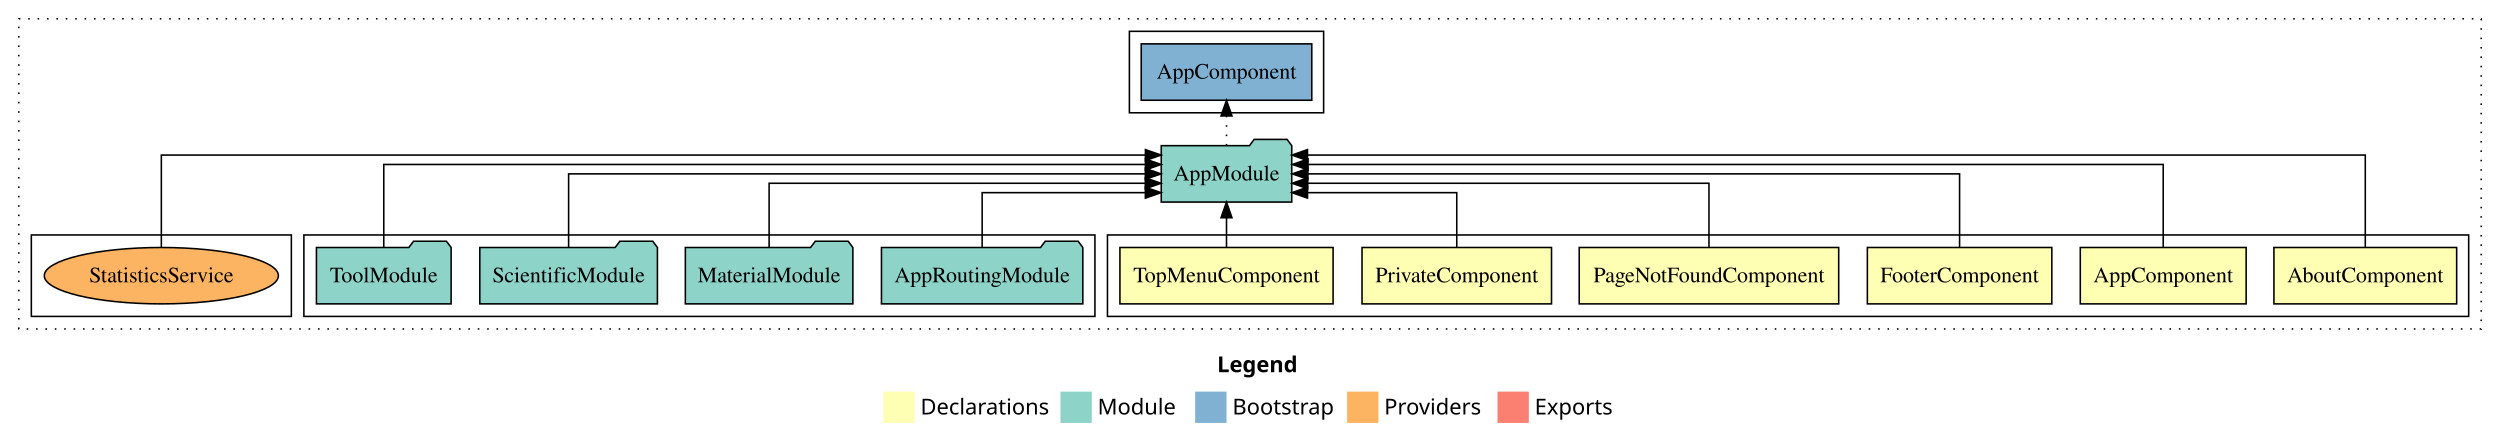
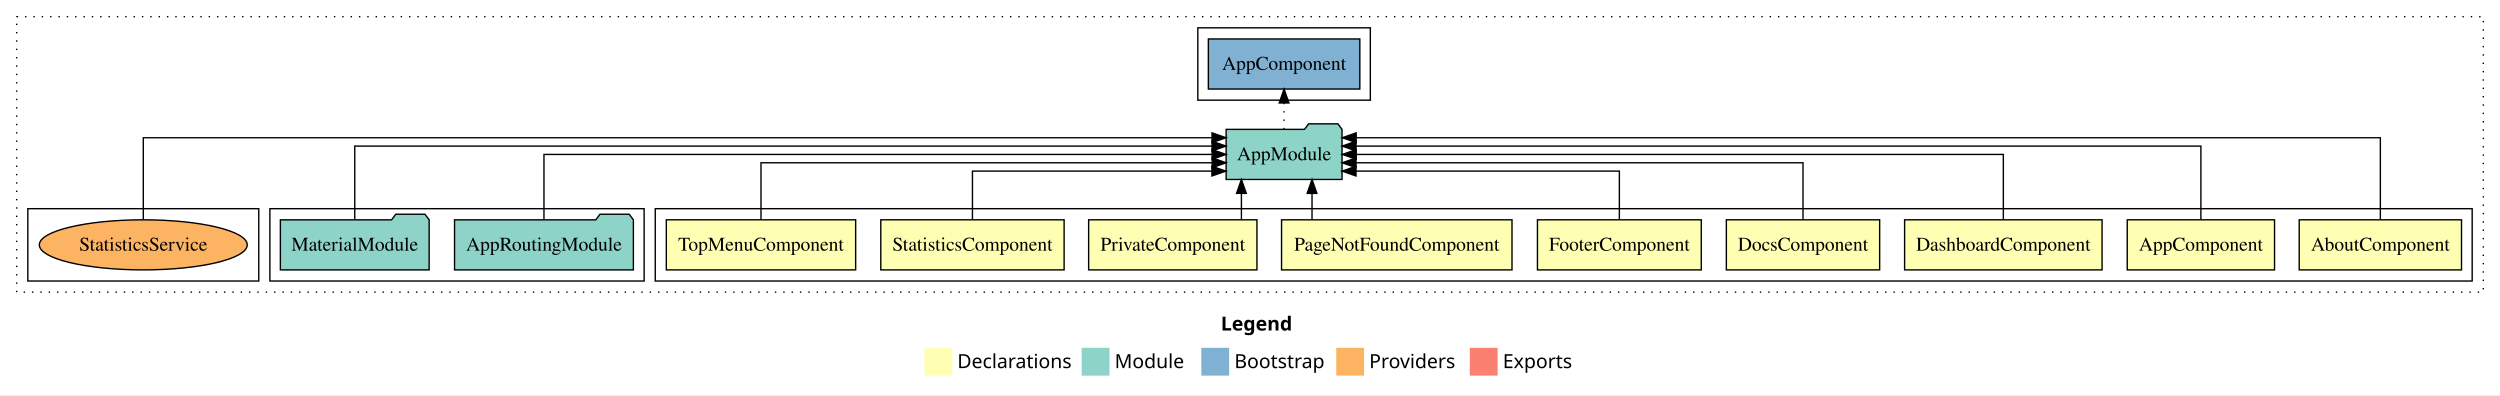
- <svg xmlns="http://www.w3.org/2000/svg" width="1596pt" height="284pt" viewBox="0.00 0.00 1596.00 284.00">
+ <svg xmlns="http://www.w3.org/2000/svg" width="1797pt" height="284pt" viewBox="0.00 0.00 1797.00 284.00">
  <g id="graph0" class="graph" transform="scale(1 1) rotate(0) translate(4 280)">
-     <polygon fill="#ffffff" stroke="transparent" points="-4,4 -4,-280 1592,-280 1592,4 -4,4" />
-     <text text-anchor="start" x="773.009" y="-42.4" font-family="sans-serif" font-weight="bold" font-size="14.00" fill="#000000">Legend</text>
-     <polygon fill="#ffffb3" stroke="transparent" points="560,-10 560,-30 580,-30 580,-10 560,-10" />
-     <text text-anchor="start" x="583.629" y="-15.4" font-family="sans-serif" font-size="14.00" fill="#000000">  Declarations</text>
-     <polygon fill="#8dd3c7" stroke="transparent" points="673,-10 673,-30 693,-30 693,-10 673,-10" />
-     <text text-anchor="start" x="696.725" y="-15.4" font-family="sans-serif" font-size="14.00" fill="#000000">  Module</text>
-     <polygon fill="#80b1d3" stroke="transparent" points="759,-10 759,-30 779,-30 779,-10 759,-10" />
-     <text text-anchor="start" x="782.781" y="-15.4" font-family="sans-serif" font-size="14.00" fill="#000000">  Bootstrap</text>
-     <polygon fill="#fdb462" stroke="transparent" points="856,-10 856,-30 876,-30 876,-10 856,-10" />
-     <text text-anchor="start" x="879.673" y="-15.4" font-family="sans-serif" font-size="14.00" fill="#000000">  Providers</text>
-     <polygon fill="#fb8072" stroke="transparent" points="952,-10 952,-30 972,-30 972,-10 952,-10" />
-     <text text-anchor="start" x="975.726" y="-15.4" font-family="sans-serif" font-size="14.00" fill="#000000">  Exports</text>
+     <polygon fill="#ffffff" stroke="transparent" points="-4,4 -4,-280 1793,-280 1793,4 -4,4" />
+     <text text-anchor="start" x="873.509" y="-42.4" font-family="sans-serif" font-weight="bold" font-size="14.00" fill="#000000">Legend</text>
+     <polygon fill="#ffffb3" stroke="transparent" points="660.5,-10 660.5,-30 680.5,-30 680.5,-10 660.5,-10" />
+     <text text-anchor="start" x="684.129" y="-15.4" font-family="sans-serif" font-size="14.00" fill="#000000">  Declarations</text>
+     <polygon fill="#8dd3c7" stroke="transparent" points="773.5,-10 773.5,-30 793.5,-30 793.5,-10 773.5,-10" />
+     <text text-anchor="start" x="797.225" y="-15.4" font-family="sans-serif" font-size="14.00" fill="#000000">  Module</text>
+     <polygon fill="#80b1d3" stroke="transparent" points="859.5,-10 859.5,-30 879.5,-30 879.5,-10 859.5,-10" />
+     <text text-anchor="start" x="883.281" y="-15.4" font-family="sans-serif" font-size="14.00" fill="#000000">  Bootstrap</text>
+     <polygon fill="#fdb462" stroke="transparent" points="956.5,-10 956.5,-30 976.5,-30 976.5,-10 956.5,-10" />
+     <text text-anchor="start" x="980.173" y="-15.4" font-family="sans-serif" font-size="14.00" fill="#000000">  Providers</text>
+     <polygon fill="#fb8072" stroke="transparent" points="1052.5,-10 1052.5,-30 1072.5,-30 1072.5,-10 1052.5,-10" />
+     <text text-anchor="start" x="1076.226" y="-15.4" font-family="sans-serif" font-size="14.00" fill="#000000">  Exports</text>
    <g id="clust1" class="cluster">
-       <polygon fill="none" stroke="#000000" stroke-dasharray="1,5" points="8,-70 8,-268 1580,-268 1580,-70 8,-70" />
+       <polygon fill="none" stroke="#000000" stroke-dasharray="1,5" points="8,-70 8,-268 1781,-268 1781,-70 8,-70" />
    </g>
    <g id="clust2" class="cluster">
-       <polygon fill="none" stroke="#000000" points="703,-78 703,-130 1572,-130 1572,-78 703,-78" />
-     </g>
-     <g id="clust9" class="cluster">
-       <polygon fill="none" stroke="#000000" points="190,-78 190,-130 695,-130 695,-78 190,-78" />
-     </g>
-     <g id="clust11" class="cluster">
-       <polygon fill="none" stroke="#000000" points="717,-208 717,-260 841,-260 841,-208 717,-208" />
+       <polygon fill="none" stroke="#000000" points="467,-78 467,-130 1773,-130 1773,-78 467,-78" />
    </g>
    <g id="clust12" class="cluster">
+       <polygon fill="none" stroke="#000000" points="190,-78 190,-130 459,-130 459,-78 190,-78" />
+     </g>
+     <g id="clust14" class="cluster">
+       <polygon fill="none" stroke="#000000" points="857,-208 857,-260 981,-260 981,-208 857,-208" />
+     </g>
+     <g id="clust15" class="cluster">
      <polygon fill="none" stroke="#000000" points="16,-78 16,-130 182,-130 182,-78 16,-78" />
    </g>
    <g id="node1" class="node">
-       <polygon fill="#ffffb3" stroke="#000000" points="1564.33,-122 1447.67,-122 1447.67,-86 1564.33,-86 1564.33,-122" />
-       <text text-anchor="middle" x="1506" y="-99.8" font-family="Times,serif" font-size="14.00" fill="#000000">AboutComponent</text>
+       <polygon fill="#ffffb3" stroke="#000000" points="1765.33,-122 1648.67,-122 1648.67,-86 1765.33,-86 1765.33,-122" />
+       <text text-anchor="middle" x="1707" y="-99.8" font-family="Times,serif" font-size="14.00" fill="#000000">AboutComponent</text>
+     </g>
+     <g id="node10" class="node">
+       <polygon fill="#8dd3c7" stroke="#000000" points="960.657,-187 957.657,-191 936.657,-191 933.657,-187 877.343,-187 877.343,-151 960.657,-151 960.657,-187" />
+       <text text-anchor="middle" x="919" y="-164.8" font-family="Times,serif" font-size="14.00" fill="#000000">AppModule</text>
+     </g>
+     <g id="edge1" class="edge">
+       <path fill="none" stroke="#000000" d="M1707,-122.248C1707,-145.018 1707,-181 1707,-181 1707,-181 970.81,-181 970.81,-181" />
+       <polygon fill="#000000" stroke="#000000" points="970.81,-177.5 960.81,-181 970.81,-184.5 970.81,-177.5" />
+     </g>
+     <g id="node2" class="node">
+       <polygon fill="#ffffb3" stroke="#000000" points="1630.94,-122 1525.06,-122 1525.06,-86 1630.94,-86 1630.94,-122" />
+       <text text-anchor="middle" x="1578" y="-99.8" font-family="Times,serif" font-size="14.00" fill="#000000">AppComponent</text>
+     </g>
+     <g id="edge2" class="edge">
+       <path fill="none" stroke="#000000" d="M1578,-122.284C1578,-143.321 1578,-175 1578,-175 1578,-175 970.723,-175 970.723,-175" />
+       <polygon fill="#000000" stroke="#000000" points="970.723,-171.5 960.723,-175 970.723,-178.5 970.723,-171.5" />
+     </g>
+     <g id="node3" class="node">
+       <polygon fill="#ffffb3" stroke="#000000" points="1506.973,-122 1365.027,-122 1365.027,-86 1506.973,-86 1506.973,-122" />
+       <text text-anchor="middle" x="1436" y="-99.8" font-family="Times,serif" font-size="14.00" fill="#000000">DashboardComponent</text>
+     </g>
+     <g id="edge3" class="edge">
+       <path fill="none" stroke="#000000" d="M1436,-122.106C1436,-141.339 1436,-169 1436,-169 1436,-169 970.87,-169 970.87,-169" />
+       <polygon fill="#000000" stroke="#000000" points="970.87,-165.5 960.87,-169 970.87,-172.5 970.87,-165.5" />
+     </g>
+     <g id="node4" class="node">
+       <polygon fill="#ffffb3" stroke="#000000" points="1347.098,-122 1236.902,-122 1236.902,-86 1347.098,-86 1347.098,-122" />
+       <text text-anchor="middle" x="1292" y="-99.8" font-family="Times,serif" font-size="14.00" fill="#000000">DocsComponent</text>
+     </g>
+     <g id="edge4" class="edge">
+       <path fill="none" stroke="#000000" d="M1292,-122.022C1292,-139.373 1292,-163 1292,-163 1292,-163 970.702,-163 970.702,-163" />
+       <polygon fill="#000000" stroke="#000000" points="970.702,-159.5 960.702,-163 970.702,-166.5 970.702,-159.5" />
+     </g>
+     <g id="node5" class="node">
+       <polygon fill="#ffffb3" stroke="#000000" points="1218.881,-122 1101.119,-122 1101.119,-86 1218.881,-86 1218.881,-122" />
+       <text text-anchor="middle" x="1160" y="-99.8" font-family="Times,serif" font-size="14.00" fill="#000000">FooterComponent</text>
+     </g>
+     <g id="edge5" class="edge">
+       <path fill="none" stroke="#000000" d="M1160,-122.24C1160,-137.571 1160,-157 1160,-157 1160,-157 970.704,-157 970.704,-157" />
+       <polygon fill="#000000" stroke="#000000" points="970.704,-153.5 960.704,-157 970.704,-160.5 970.704,-153.5" />
+     </g>
+     <g id="node6" class="node">
+       <polygon fill="#ffffb3" stroke="#000000" points="1082.824,-122 917.176,-122 917.176,-86 1082.824,-86 1082.824,-122" />
+       <text text-anchor="middle" x="1000" y="-99.8" font-family="Times,serif" font-size="14.00" fill="#000000">PageNotFoundComponent</text>
+     </g>
+     <g id="edge6" class="edge">
+       <path fill="none" stroke="#000000" d="M939.083,-122.106C939.083,-122.106 939.083,-140.991 939.083,-140.991" />
+       <polygon fill="#000000" stroke="#000000" points="935.583,-140.991 939.083,-150.991 942.583,-140.991 935.583,-140.991" />
    </g>
    <g id="node7" class="node">
-       <polygon fill="#8dd3c7" stroke="#000000" points="820.657,-187 817.657,-191 796.657,-191 793.657,-187 737.343,-187 737.343,-151 820.657,-151 820.657,-187" />
-       <text text-anchor="middle" x="779" y="-164.8" font-family="Times,serif" font-size="14.00" fill="#000000">AppModule</text>
+       <polygon fill="#ffffb3" stroke="#000000" points="899.486,-122 778.514,-122 778.514,-86 899.486,-86 899.486,-122" />
+       <text text-anchor="middle" x="839" y="-99.8" font-family="Times,serif" font-size="14.00" fill="#000000">PrivateComponent</text>
    </g>
-     <g id="edge1" class="edge">
-       <path fill="none" stroke="#000000" d="M1506,-122.248C1506,-145.018 1506,-181 1506,-181 1506,-181 830.698,-181 830.698,-181" />
-       <polygon fill="#000000" stroke="#000000" points="830.698,-177.5 820.698,-181 830.698,-184.5 830.698,-177.5" />
+     <g id="edge7" class="edge">
+       <path fill="none" stroke="#000000" d="M888.332,-122.106C888.332,-122.106 888.332,-140.991 888.332,-140.991" />
+       <polygon fill="#000000" stroke="#000000" points="884.832,-140.991 888.332,-150.991 891.832,-140.991 884.832,-140.991" />
    </g>
-     <g id="node2" class="node">
-       <polygon fill="#ffffb3" stroke="#000000" points="1429.94,-122 1324.06,-122 1324.06,-86 1429.94,-86 1429.94,-122" />
-       <text text-anchor="middle" x="1377" y="-99.8" font-family="Times,serif" font-size="14.00" fill="#000000">AppComponent</text>
+     <g id="node8" class="node">
+       <polygon fill="#ffffb3" stroke="#000000" points="760.886,-122 629.114,-122 629.114,-86 760.886,-86 760.886,-122" />
+       <text text-anchor="middle" x="695" y="-99.8" font-family="Times,serif" font-size="14.00" fill="#000000">StatisticsComponent</text>
    </g>
-     <g id="edge2" class="edge">
-       <path fill="none" stroke="#000000" d="M1377,-122.284C1377,-143.321 1377,-175 1377,-175 1377,-175 831.05,-175 831.05,-175" />
-       <polygon fill="#000000" stroke="#000000" points="831.05,-171.5 821.05,-175 831.05,-178.5 831.05,-171.5" />
+     <g id="edge8" class="edge">
+       <path fill="none" stroke="#000000" d="M695,-122.24C695,-137.571 695,-157 695,-157 695,-157 867.13,-157 867.13,-157" />
+       <polygon fill="#000000" stroke="#000000" points="867.13,-160.5 877.13,-157 867.13,-153.5 867.13,-160.5" />
    </g>
-     <g id="node3" class="node">
-       <polygon fill="#ffffb3" stroke="#000000" points="1305.881,-122 1188.119,-122 1188.119,-86 1305.881,-86 1305.881,-122" />
-       <text text-anchor="middle" x="1247" y="-99.8" font-family="Times,serif" font-size="14.00" fill="#000000">FooterComponent</text>
+     <g id="node9" class="node">
+       <polygon fill="#ffffb3" stroke="#000000" points="611.045,-122 474.955,-122 474.955,-86 611.045,-86 611.045,-122" />
+       <text text-anchor="middle" x="543" y="-99.8" font-family="Times,serif" font-size="14.00" fill="#000000">TopMenuComponent</text>
    </g>
-     <g id="edge3" class="edge">
-       <path fill="none" stroke="#000000" d="M1247,-122.106C1247,-141.339 1247,-169 1247,-169 1247,-169 830.944,-169 830.944,-169" />
-       <polygon fill="#000000" stroke="#000000" points="830.944,-165.5 820.944,-169 830.944,-172.5 830.944,-165.5" />
+     <g id="edge9" class="edge">
+       <path fill="none" stroke="#000000" d="M543,-122.022C543,-139.373 543,-163 543,-163 543,-163 867.325,-163 867.325,-163" />
+       <polygon fill="#000000" stroke="#000000" points="867.325,-166.5 877.325,-163 867.325,-159.5 867.325,-166.5" />
    </g>
-     <g id="node4" class="node">
-       <polygon fill="#ffffb3" stroke="#000000" points="1169.824,-122 1004.176,-122 1004.176,-86 1169.824,-86 1169.824,-122" />
-       <text text-anchor="middle" x="1087" y="-99.8" font-family="Times,serif" font-size="14.00" fill="#000000">PageNotFoundComponent</text>
+     <g id="node13" class="node">
+       <polygon fill="#80b1d3" stroke="#000000" points="973.439,-252 864.561,-252 864.561,-216 973.439,-216 973.439,-252" />
+       <text text-anchor="middle" x="919" y="-229.8" font-family="Times,serif" font-size="14.00" fill="#000000">AppComponent </text>
    </g>
-     <g id="edge4" class="edge">
-       <path fill="none" stroke="#000000" d="M1087,-122.022C1087,-139.373 1087,-163 1087,-163 1087,-163 830.859,-163 830.859,-163" />
-       <polygon fill="#000000" stroke="#000000" points="830.859,-159.5 820.859,-163 830.859,-166.5 830.859,-159.5" />
+     <g id="edge12" class="edge">
+       <path fill="none" stroke="#000000" stroke-dasharray="1,5" d="M919,-187.106C919,-187.106 919,-205.991 919,-205.991" />
+       <polygon fill="#000000" stroke="#000000" points="915.5,-205.991 919,-215.991 922.5,-205.991 915.5,-205.991" />
    </g>
-     <g id="node5" class="node">
-       <polygon fill="#ffffb3" stroke="#000000" points="986.486,-122 865.514,-122 865.514,-86 986.486,-86 986.486,-122" />
-       <text text-anchor="middle" x="926" y="-99.8" font-family="Times,serif" font-size="14.00" fill="#000000">PrivateComponent</text>
+     <g id="node11" class="node">
+       <polygon fill="#8dd3c7" stroke="#000000" points="451.274,-122 448.274,-126 427.274,-126 424.274,-122 322.726,-122 322.726,-86 451.274,-86 451.274,-122" />
+       <text text-anchor="middle" x="387" y="-99.8" font-family="Times,serif" font-size="14.00" fill="#000000">AppRoutingModule</text>
    </g>
-     <g id="edge5" class="edge">
-       <path fill="none" stroke="#000000" d="M926,-122.24C926,-137.571 926,-157 926,-157 926,-157 830.731,-157 830.731,-157" />
-       <polygon fill="#000000" stroke="#000000" points="830.731,-153.5 820.731,-157 830.731,-160.5 830.731,-153.5" />
-     </g>
-     <g id="node6" class="node">
-       <polygon fill="#ffffb3" stroke="#000000" points="847.045,-122 710.955,-122 710.955,-86 847.045,-86 847.045,-122" />
-       <text text-anchor="middle" x="779" y="-99.8" font-family="Times,serif" font-size="14.00" fill="#000000">TopMenuComponent</text>
-     </g>
-     <g id="edge6" class="edge">
-       <path fill="none" stroke="#000000" d="M779,-122.106C779,-122.106 779,-140.991 779,-140.991" />
-       <polygon fill="#000000" stroke="#000000" points="775.5,-140.991 779,-150.991 782.5,-140.991 775.5,-140.991" />
+     <g id="edge10" class="edge">
+       <path fill="none" stroke="#000000" d="M387,-122.106C387,-141.339 387,-169 387,-169 387,-169 867.255,-169 867.255,-169" />
+       <polygon fill="#000000" stroke="#000000" points="867.255,-172.5 877.255,-169 867.255,-165.5 867.255,-172.5" />
    </g>
    <g id="node12" class="node">
-       <polygon fill="#80b1d3" stroke="#000000" points="833.439,-252 724.561,-252 724.561,-216 833.439,-216 833.439,-252" />
-       <text text-anchor="middle" x="779" y="-229.8" font-family="Times,serif" font-size="14.00" fill="#000000">AppComponent </text>
+       <polygon fill="#8dd3c7" stroke="#000000" points="304.471,-122 301.471,-126 280.471,-126 277.471,-122 197.529,-122 197.529,-86 304.471,-86 304.471,-122" />
+       <text text-anchor="middle" x="251" y="-99.8" font-family="Times,serif" font-size="14.00" fill="#000000">MaterialModule</text>
    </g>
    <g id="edge11" class="edge">
-       <path fill="none" stroke="#000000" stroke-dasharray="1,5" d="M779,-187.106C779,-187.106 779,-205.991 779,-205.991" />
-       <polygon fill="#000000" stroke="#000000" points="775.5,-205.991 779,-215.991 782.5,-205.991 775.5,-205.991" />
+       <path fill="none" stroke="#000000" d="M251,-122.284C251,-143.321 251,-175 251,-175 251,-175 867.214,-175 867.214,-175" />
+       <polygon fill="#000000" stroke="#000000" points="867.214,-178.5 877.214,-175 867.214,-171.5 867.214,-178.5" />
    </g>
-     <g id="node8" class="node">
-       <polygon fill="#8dd3c7" stroke="#000000" points="687.274,-122 684.274,-126 663.274,-126 660.274,-122 558.726,-122 558.726,-86 687.274,-86 687.274,-122" />
-       <text text-anchor="middle" x="623" y="-99.8" font-family="Times,serif" font-size="14.00" fill="#000000">AppRoutingModule</text>
-     </g>
-     <g id="edge7" class="edge">
-       <path fill="none" stroke="#000000" d="M623,-122.24C623,-137.571 623,-157 623,-157 623,-157 727.195,-157 727.195,-157" />
-       <polygon fill="#000000" stroke="#000000" points="727.195,-160.5 737.195,-157 727.195,-153.5 727.195,-160.5" />
-     </g>
-     <g id="node9" class="node">
-       <polygon fill="#8dd3c7" stroke="#000000" points="540.471,-122 537.471,-126 516.471,-126 513.471,-122 433.529,-122 433.529,-86 540.471,-86 540.471,-122" />
-       <text text-anchor="middle" x="487" y="-99.8" font-family="Times,serif" font-size="14.00" fill="#000000">MaterialModule</text>
-     </g>
-     <g id="edge8" class="edge">
-       <path fill="none" stroke="#000000" d="M487,-122.022C487,-139.373 487,-163 487,-163 487,-163 727.163,-163 727.163,-163" />
-       <polygon fill="#000000" stroke="#000000" points="727.164,-166.5 737.163,-163 727.163,-159.5 727.164,-166.5" />
-     </g>
-     <g id="node10" class="node">
-       <polygon fill="#8dd3c7" stroke="#000000" points="415.699,-122 412.699,-126 391.699,-126 388.699,-122 302.301,-122 302.301,-86 415.699,-86 415.699,-122" />
-       <text text-anchor="middle" x="359" y="-99.8" font-family="Times,serif" font-size="14.00" fill="#000000">ScientificModule</text>
-     </g>
-     <g id="edge9" class="edge">
-       <path fill="none" stroke="#000000" d="M359,-122.106C359,-141.339 359,-169 359,-169 359,-169 727.193,-169 727.193,-169" />
-       <polygon fill="#000000" stroke="#000000" points="727.193,-172.5 737.193,-169 727.193,-165.5 727.193,-172.5" />
-     </g>
-     <g id="node11" class="node">
-       <polygon fill="#8dd3c7" stroke="#000000" points="283.993,-122 280.993,-126 259.993,-126 256.993,-122 198.007,-122 198.007,-86 283.993,-86 283.993,-122" />
-       <text text-anchor="middle" x="241" y="-99.8" font-family="Times,serif" font-size="14.00" fill="#000000">ToolModule</text>
-     </g>
-     <g id="edge10" class="edge">
-       <path fill="none" stroke="#000000" d="M241,-122.284C241,-143.321 241,-175 241,-175 241,-175 727.232,-175 727.232,-175" />
-       <polygon fill="#000000" stroke="#000000" points="727.232,-178.5 737.232,-175 727.232,-171.5 727.232,-178.5" />
-     </g>
-     <g id="node13" class="node">
+     <g id="node14" class="node">
      <ellipse fill="#fdb462" stroke="#000000" cx="99" cy="-104" rx="74.727" ry="18" />
      <text text-anchor="middle" x="99" y="-99.8" font-family="Times,serif" font-size="14.00" fill="#000000">StatisticsService</text>
    </g>
-     <g id="edge12" class="edge">
-       <path fill="none" stroke="#000000" d="M99,-122.248C99,-145.018 99,-181 99,-181 99,-181 727.232,-181 727.232,-181" />
-       <polygon fill="#000000" stroke="#000000" points="727.232,-184.5 737.232,-181 727.232,-177.5 727.232,-184.5" />
+     <g id="edge13" class="edge">
+       <path fill="none" stroke="#000000" d="M99,-122.248C99,-145.018 99,-181 99,-181 99,-181 867.209,-181 867.209,-181" />
+       <polygon fill="#000000" stroke="#000000" points="867.209,-184.5 877.209,-181 867.209,-177.5 867.209,-184.5" />
    </g>
  </g>
</svg>
